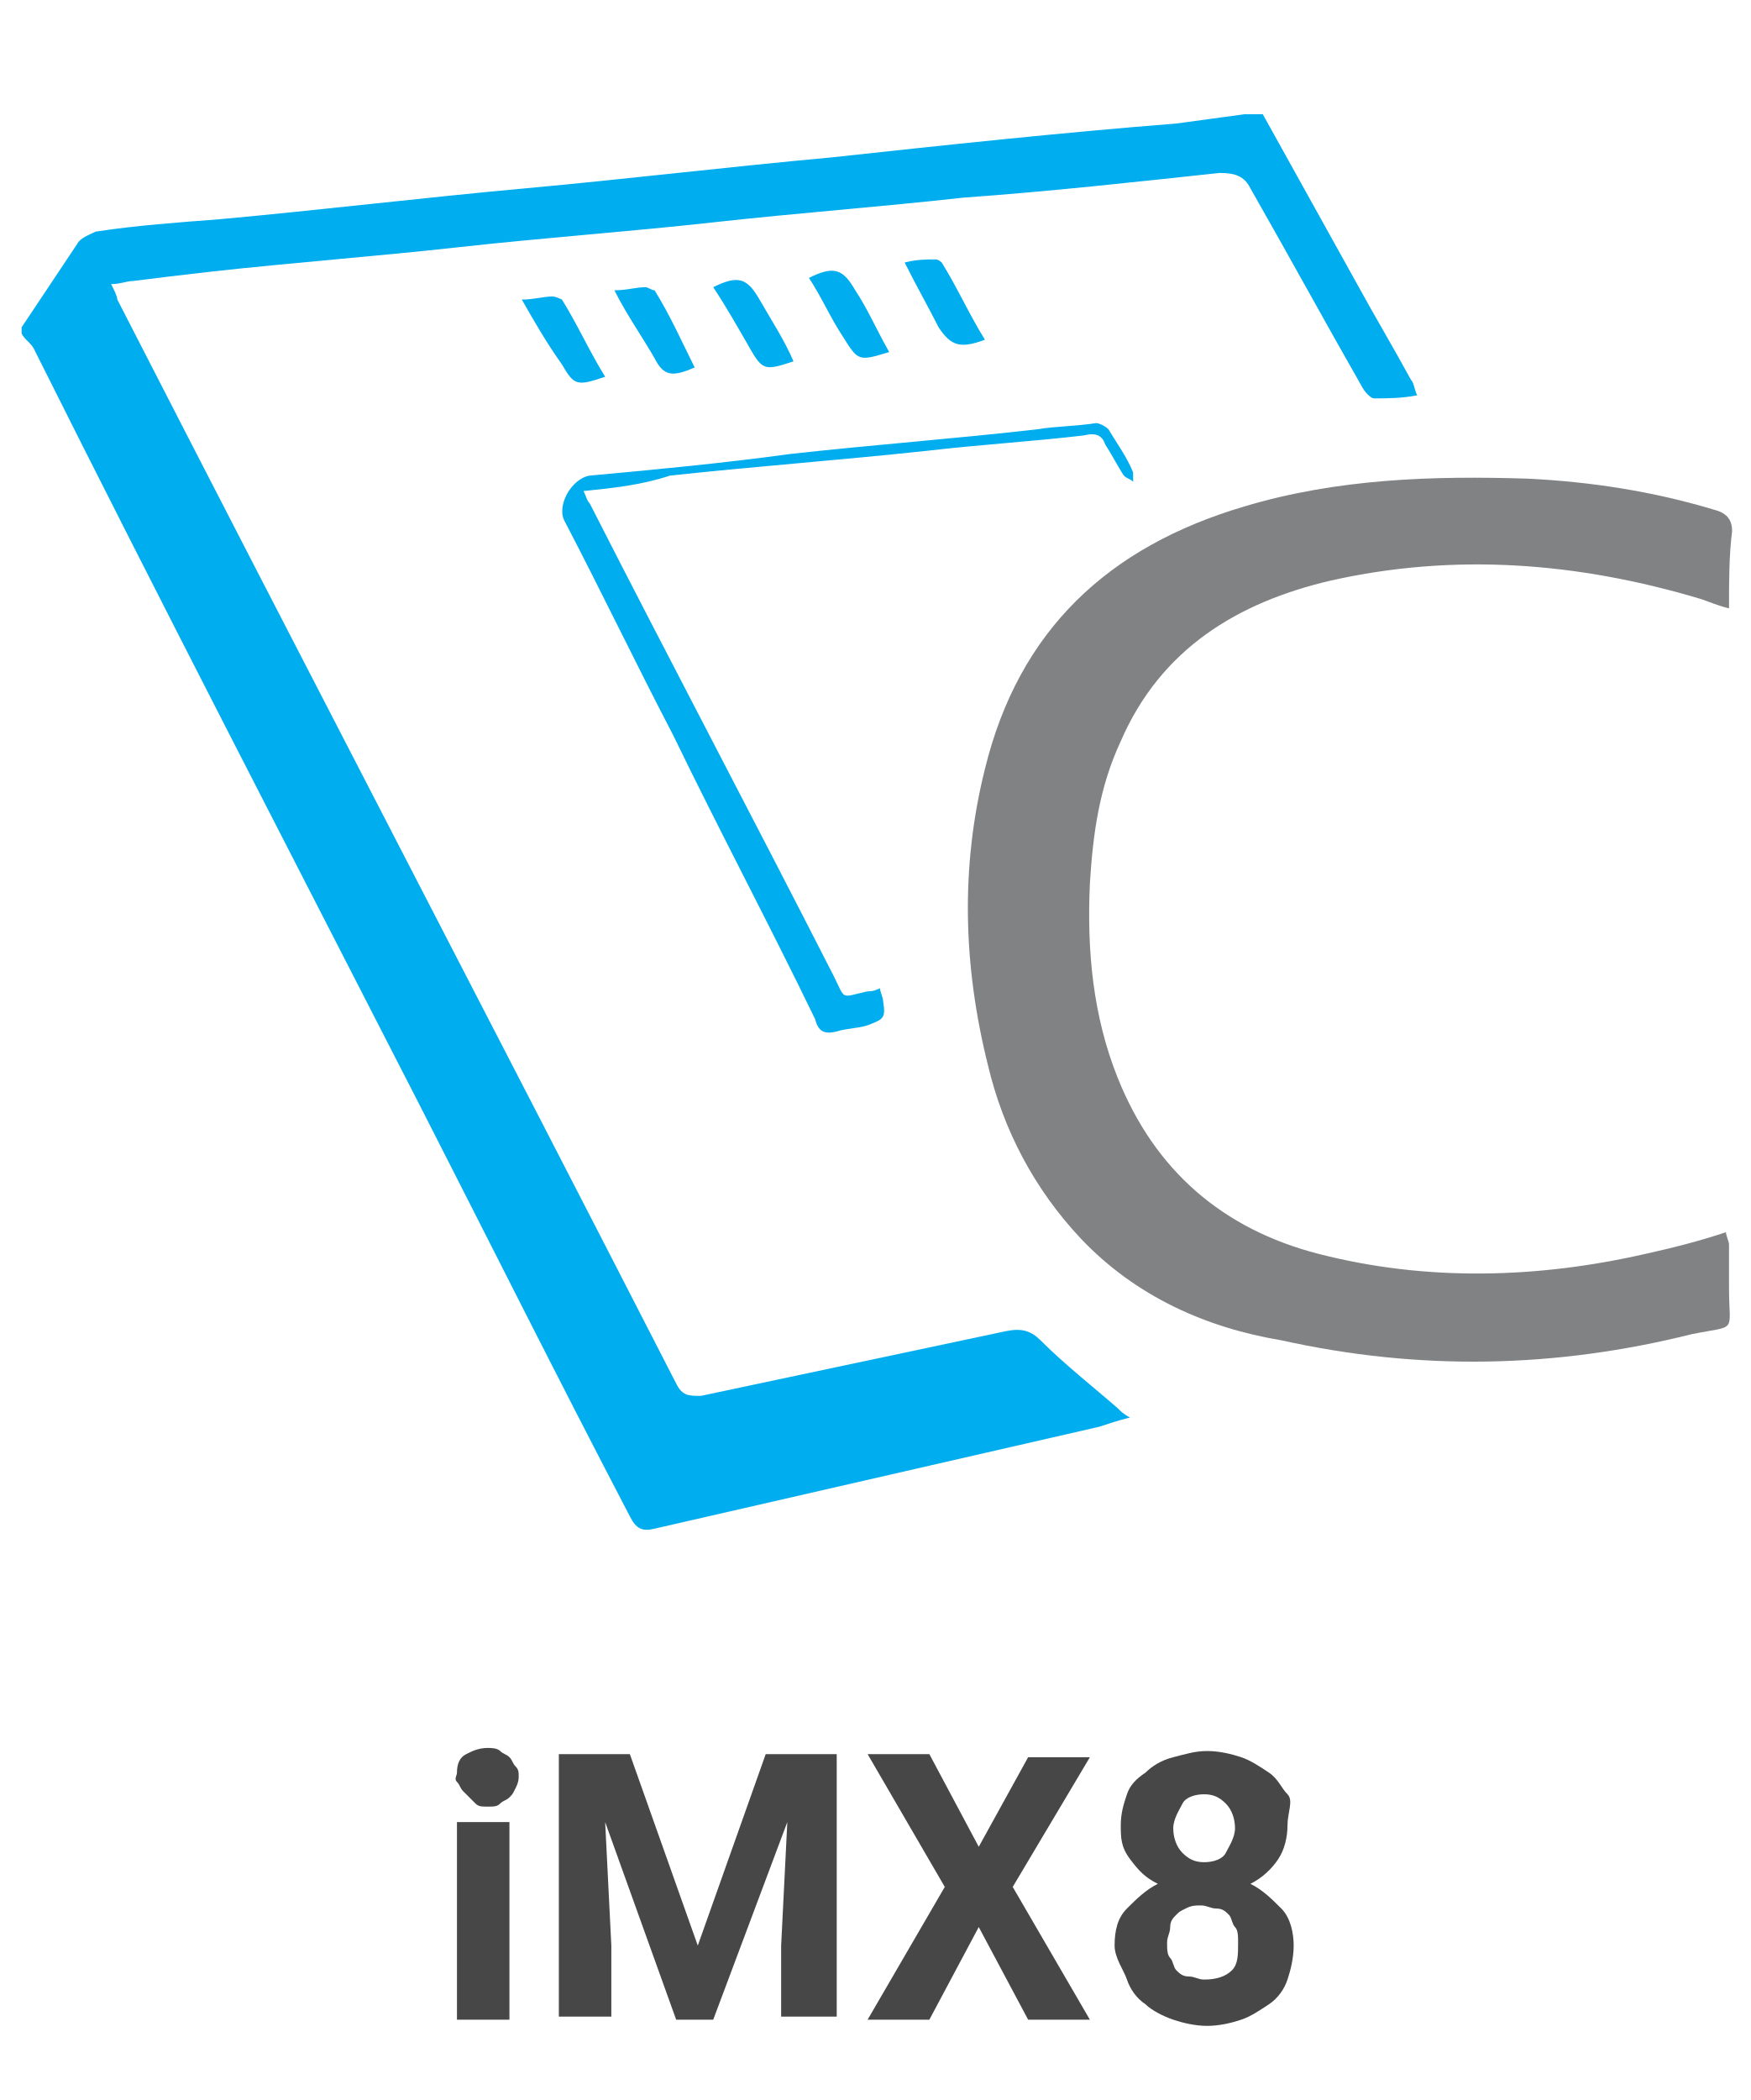
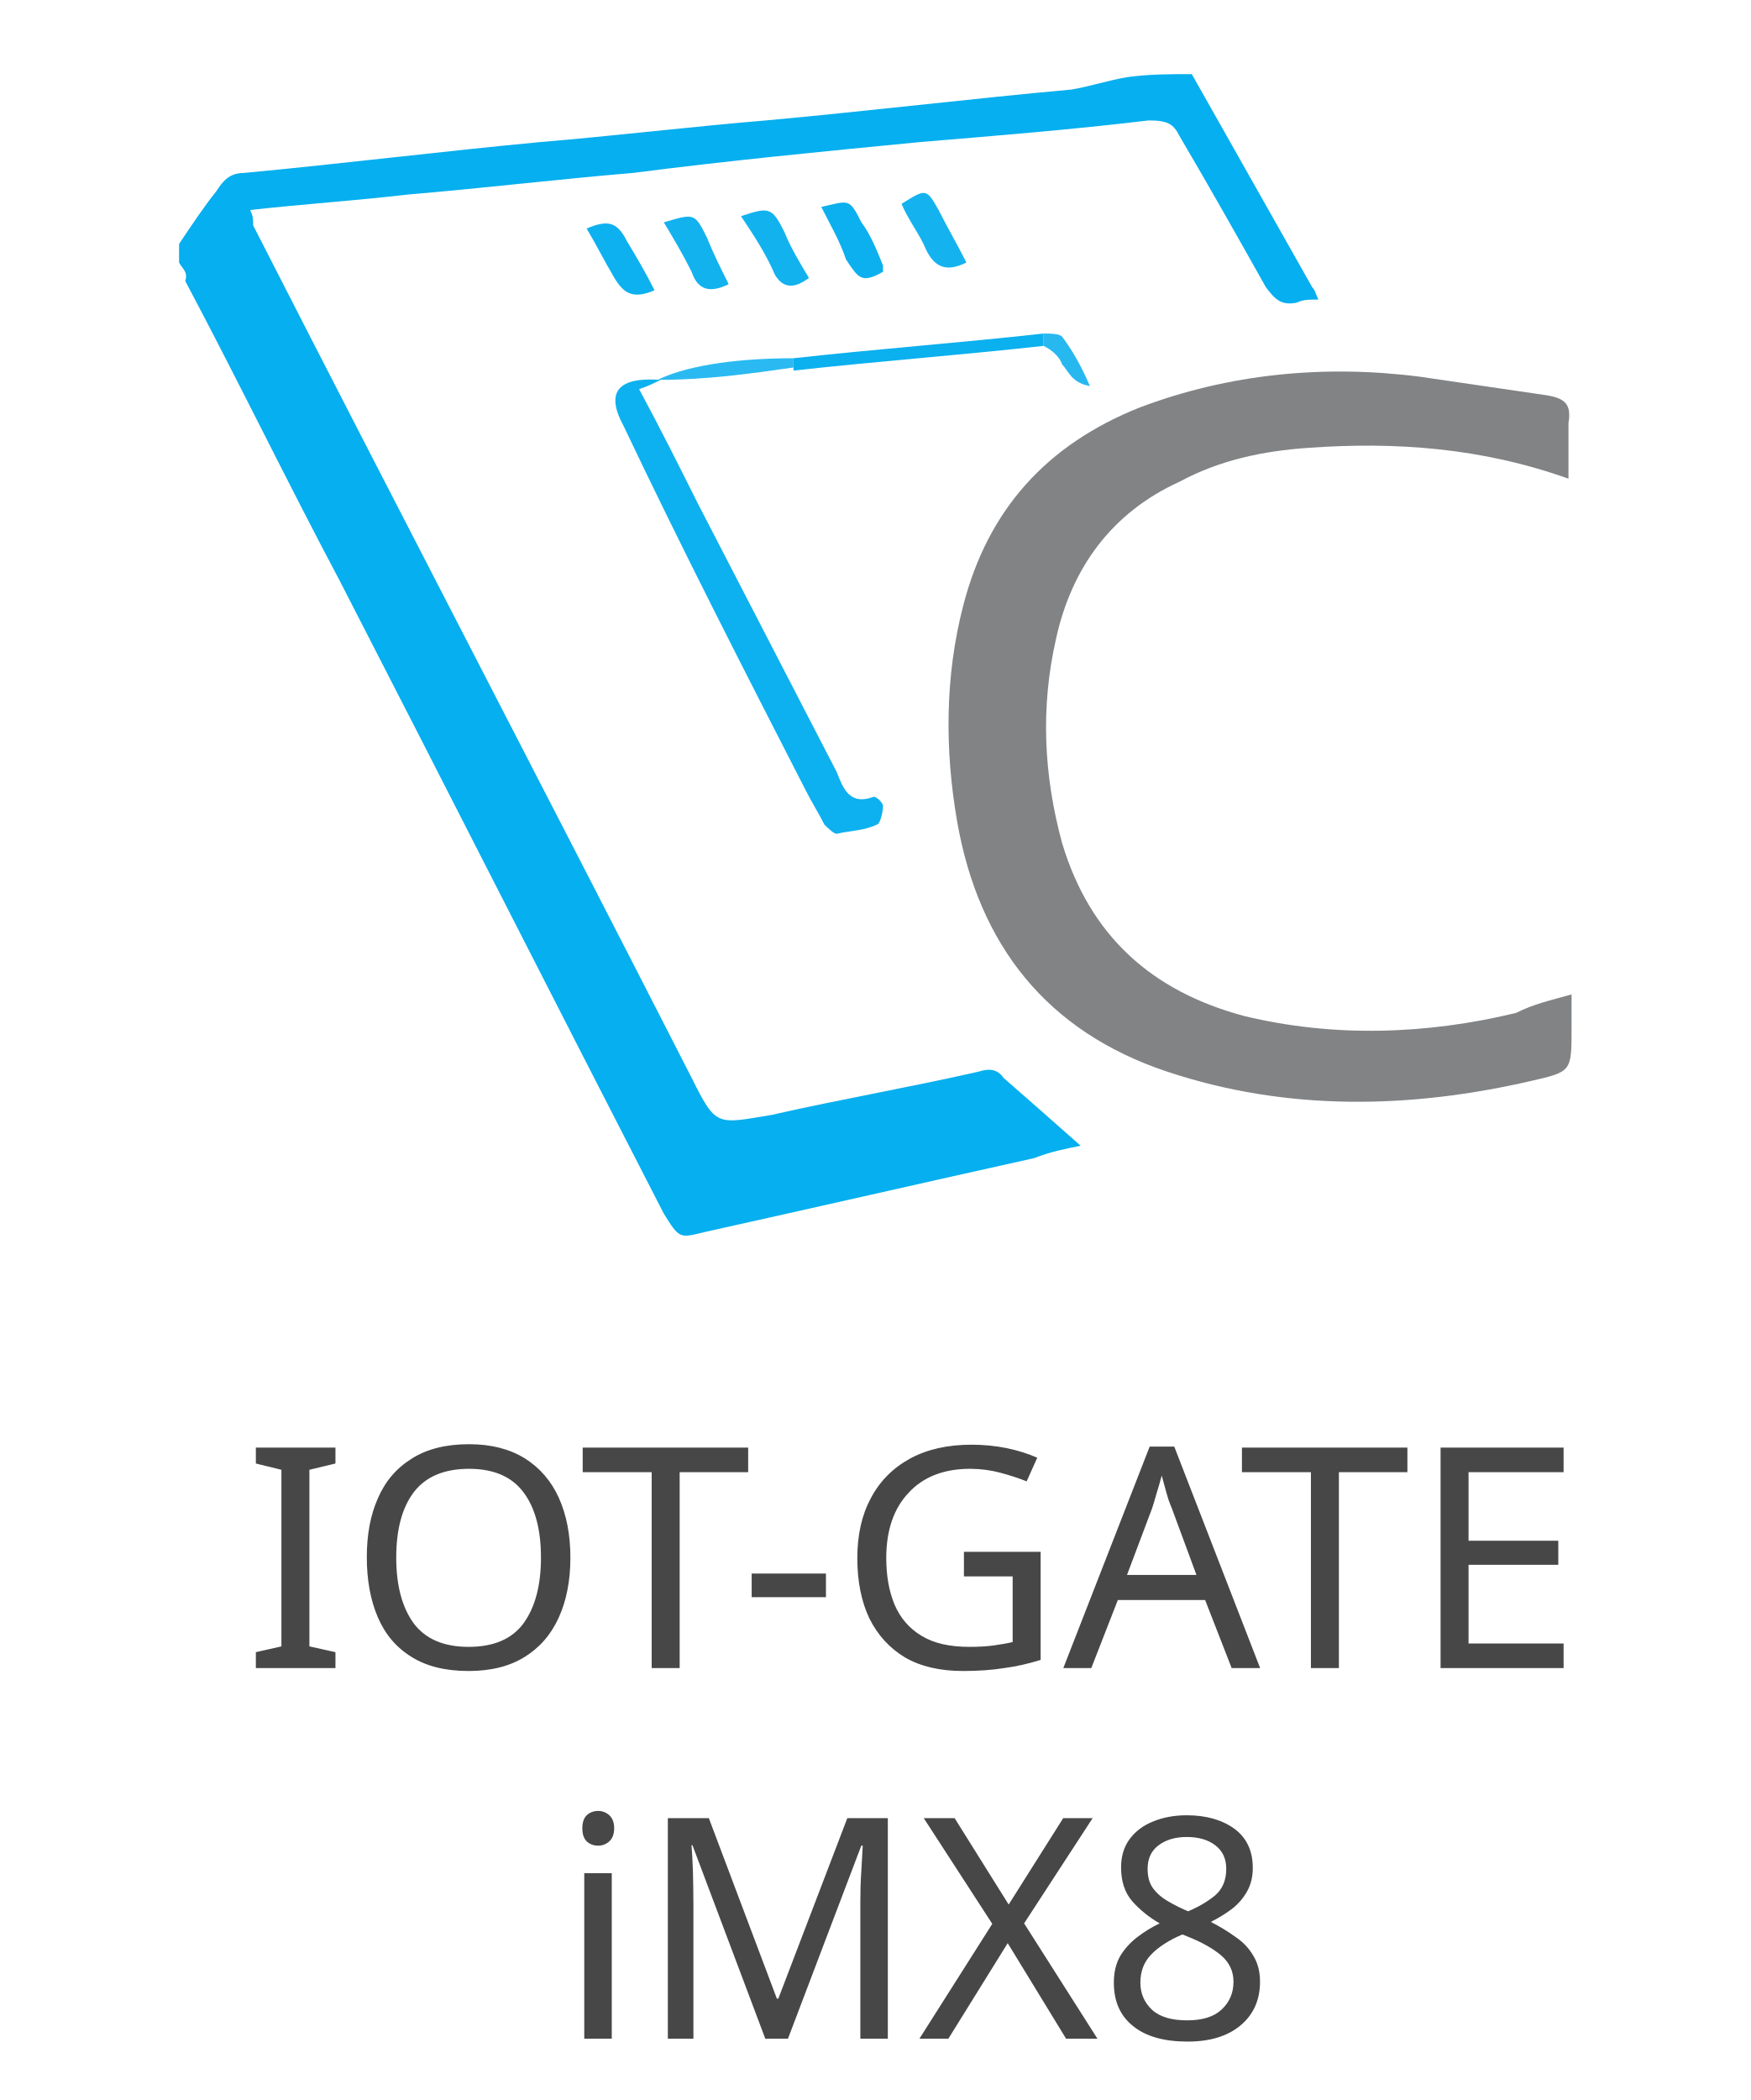
<svg xmlns="http://www.w3.org/2000/svg" version="1.1" id="Layer_1" x="0px" y="0px" viewBox="0 0 56.7 68" style="enable-background:new 0 0 56.7 68;" xml:space="preserve">
  <style type="text/css">
- 	.st0{fill:#474747;}
- 	.st1{fill:#808284;}
- 	.st2{fill:#00ADEF;}
+ 	.st0{enable-background:new    ;}
+ 	.st1{fill:#474747;}
+ 	.st2{font-family:'SourceSansPro-SemiBold';}
+ 	.st3{font-size:10px;}
+ 	.st4{fill:#06AFEF;}
+ 	.st5{fill:#818385;}
+ 	.st6{fill:#0DB1EF;}
+ 	.st7{fill:#0BB0EF;}
+ 	.st8{fill:#14B3EF;}
+ 	.st9{fill:#0CB0EE;}
+ 	.st10{fill:#12B2EF;}
+ 	.st11{fill:#0EB1EF;}
+ 	.st12{fill:#2ABAF1;}
+ 	.st13{fill:#27B8F0;}
</style>
-   <g>
-     <path class="st0" d="M14.8,57.4c0-0.3,0.1-0.5,0.3-0.6s0.4-0.2,0.7-0.2c0.1,0,0.3,0,0.4,0.1c0.1,0.1,0.2,0.1,0.3,0.2   s0.1,0.2,0.2,0.3c0.1,0.1,0.1,0.2,0.1,0.3s0,0.2-0.1,0.4s-0.1,0.2-0.2,0.3c-0.1,0.1-0.2,0.1-0.3,0.2s-0.2,0.1-0.4,0.1   s-0.3,0-0.4-0.1S15.1,58.1,15,58s-0.1-0.2-0.2-0.3S14.8,57.5,14.8,57.4z M16.5,65.4h-1.7V59h1.7V65.4z" />
-     <path class="st0" d="M20.4,56.8l2.2,6.2l2.2-6.2h2.3v8.5h-1.8V63l0.2-4l-2.4,6.4h-1.2L19.6,59l0.2,4v2.3h-1.7v-8.5   C18.1,56.8,20.4,56.8,20.4,56.8z" />
-     <path class="st0" d="M31.7,59.8l1.6-2.9h2l-2.5,4.2l2.5,4.3h-2l-1.6-3l-1.6,3h-2l2.5-4.3l-2.5-4.3h2L31.7,59.8z" />
-     <path class="st0" d="M41.7,59.1c0,0.4-0.1,0.8-0.3,1.1s-0.5,0.6-0.9,0.8c0.4,0.2,0.7,0.5,1,0.8s0.4,0.8,0.4,1.2s-0.1,0.8-0.2,1.1   c-0.1,0.3-0.3,0.6-0.6,0.8s-0.6,0.4-0.9,0.5s-0.7,0.2-1.1,0.2c-0.4,0-0.8-0.1-1.1-0.2s-0.7-0.3-0.9-0.5c-0.3-0.2-0.5-0.5-0.6-0.8   c-0.1-0.3-0.4-0.7-0.4-1.1c0-0.5,0.1-0.9,0.4-1.2s0.6-0.6,1-0.8c-0.4-0.2-0.6-0.4-0.9-0.8s-0.3-0.7-0.3-1.1c0-0.4,0.1-0.7,0.2-1   c0.1-0.3,0.3-0.5,0.6-0.7c0.2-0.2,0.5-0.4,0.9-0.5s0.7-0.2,1.1-0.2s0.8,0.1,1.1,0.2s0.6,0.3,0.9,0.5s0.4,0.5,0.6,0.7   S41.7,58.7,41.7,59.1z M40.1,62.9c0-0.2,0-0.4-0.1-0.5s-0.1-0.3-0.2-0.4s-0.2-0.2-0.4-0.2s-0.3-0.1-0.5-0.1s-0.3,0-0.5,0.1   s-0.2,0.1-0.3,0.2s-0.2,0.2-0.2,0.4s-0.1,0.3-0.1,0.5s0,0.4,0.1,0.5s0.1,0.3,0.2,0.4s0.2,0.2,0.4,0.2s0.3,0.1,0.5,0.1   c0.4,0,0.7-0.1,0.9-0.3S40.1,63.3,40.1,62.9z M40,59.2c0-0.3-0.1-0.6-0.3-0.8s-0.4-0.3-0.7-0.3s-0.6,0.1-0.7,0.3S38,58.9,38,59.2   s0.1,0.6,0.3,0.8s0.4,0.3,0.7,0.3s0.6-0.1,0.7-0.3S40,59.5,40,59.2z" />
-   </g>
-   <g>
-     <path class="st1" d="M56,19.7c-0.4-0.1-0.6-0.2-0.9-0.3c-4-1.2-8-1.5-12-0.6c-3,0.7-5.5,2.2-6.8,5.2c-0.7,1.5-0.9,3-1,4.6   c-0.1,2.2,0.1,4.3,0.9,6.3c1.2,3,3.4,4.9,6.5,5.7c3.5,0.9,7.1,0.8,10.6,0c0.9-0.2,1.7-0.4,2.6-0.7c0,0.1,0.1,0.3,0.1,0.4   c0,0.5,0,1,0,1.4c0,1.5,0.3,1.2-1.2,1.5c-4.4,1.1-8.8,1.2-13.3,0.2C39.1,43,36.8,42,35,40.1c-1.5-1.6-2.5-3.5-3-5.6   c-0.8-3.2-0.9-6.4-0.1-9.6c1.1-4.5,4-7.2,8.4-8.5c3-0.9,6.1-1,9.2-0.9c2,0.1,4,0.4,6,1c0.4,0.1,0.6,0.3,0.6,0.7   C56,18,56,18.8,56,19.7z" />
+   <text transform="matrix(1 0 0 1 7.8803 54.0146)" class="st0">
+     <tspan x="0" y="0" class="st1 st2 st3">IOT-GATE </tspan>
+     <tspan x="10.2" y="12" class="st1 st2 st3">iMX8</tspan>
+   </text>
+   <g id="_x36_Quoqn_1_">
    <g>
-       <path class="st2" d="M40.9,3.7c1,1.8,2,3.6,3,5.4c0.6,1.1,1.2,2.1,1.8,3.2c0.1,0.1,0.1,0.3,0.2,0.5c-0.5,0.1-1,0.1-1.4,0.1    c-0.1,0-0.3-0.2-0.4-0.4c-1.2-2.1-2.4-4.3-3.6-6.4c-0.2-0.4-0.5-0.5-1-0.5c-2.8,0.3-5.5,0.6-8.3,0.8c-2.7,0.3-5.4,0.5-8.1,0.8    S17.6,7.7,14.9,8c-2.7,0.3-5.4,0.5-8.1,0.8C5.9,8.9,5.1,9,4.3,9.1c-0.2,0-0.4,0.1-0.7,0.1c0.1,0.2,0.2,0.4,0.2,0.5    c6,11.7,12.1,23.4,18.1,35.1c0.2,0.4,0.4,0.4,0.8,0.4c3.3-0.7,6.6-1.4,9.9-2.1c0.5-0.1,0.8,0,1.1,0.3c0.8,0.8,1.7,1.5,2.5,2.2    c0.1,0.1,0.2,0.2,0.4,0.3c-0.4,0.1-0.7,0.2-1,0.3c-4.8,1.1-9.6,2.2-14.4,3.3c-0.4,0.1-0.6,0-0.8-0.4c-2.3-4.4-4.5-8.8-6.8-13.3    C9.4,27.6,5.2,19.5,1.1,11.3C1,11.1,0.8,11,0.7,10.8c0-0.1,0-0.1,0-0.2c0.6-0.9,1.2-1.8,1.8-2.7c0.1-0.2,0.4-0.3,0.6-0.4    c1.3-0.2,2.7-0.3,4-0.4c3.3-0.3,6.6-0.7,9.9-1s6.6-0.7,9.9-1c3.7-0.4,7.4-0.8,11.2-1.1c0.7-0.1,1.5-0.2,2.2-0.3    C40.5,3.7,40.7,3.7,40.9,3.7z" />
-       <path class="st2" d="M18.9,15.9c0.1,0.2,0.1,0.3,0.2,0.4c2.6,5.1,5.3,10.2,7.9,15.3c0.4,0.8,0.2,0.7,1.1,0.5c0.1,0,0.2,0,0.4-0.1    c0,0.1,0.1,0.3,0.1,0.4c0.1,0.6,0,0.6-0.5,0.8c-0.3,0.1-0.7,0.1-1,0.2c-0.4,0.1-0.6,0-0.7-0.4c-1.5-3.1-3.1-6.1-4.6-9.2    c-1.2-2.3-2.3-4.6-3.5-6.9c-0.3-0.5,0.2-1.4,0.8-1.5c2.2-0.2,4.3-0.4,6.5-0.7c2.7-0.3,5.4-0.5,8-0.8c0.6-0.1,1.3-0.1,1.9-0.2    c0.1,0,0.3,0.1,0.4,0.2c0.3,0.5,0.6,0.9,0.8,1.4c0,0.1,0,0.2,0,0.3c-0.1-0.1-0.2-0.1-0.3-0.2c-0.2-0.3-0.4-0.7-0.6-1    c-0.1-0.3-0.3-0.4-0.7-0.3c-1.7,0.2-3.4,0.3-5.1,0.5c-2.8,0.3-5.5,0.5-8.3,0.8C20.8,15.7,19.9,15.8,18.9,15.9z" />
-       <path class="st2" d="M29.3,8.5c0.4-0.1,0.7-0.1,1-0.1c0.1,0,0.2,0.1,0.2,0.1c0.5,0.8,0.9,1.7,1.4,2.5c-0.8,0.3-1.1,0.2-1.5-0.4    C30.1,10,29.7,9.3,29.3,8.5z" />
-       <path class="st2" d="M28.8,11.4c-1,0.3-1,0.3-1.5-0.5c-0.4-0.6-0.7-1.3-1.1-1.9c0.8-0.4,1.1-0.3,1.5,0.4    C28.1,10,28.4,10.7,28.8,11.4z" />
-       <path class="st2" d="M16.9,9.7c0.4,0,0.7-0.1,1-0.1c0.1,0,0.3,0.1,0.3,0.1c0.5,0.8,0.9,1.7,1.4,2.5c-0.9,0.3-1,0.3-1.4-0.4    C17.7,11.1,17.3,10.4,16.9,9.7z" />
-       <path class="st2" d="M19.9,9.4c0.4,0,0.7-0.1,1-0.1c0.1,0,0.2,0.1,0.3,0.1c0.5,0.8,0.9,1.7,1.3,2.5c-0.7,0.3-1,0.3-1.3-0.3    C20.8,10.9,20.3,10.2,19.9,9.4z" />
-       <path class="st2" d="M25.7,11.7c-0.9,0.3-1,0.3-1.4-0.4s-0.8-1.4-1.2-2c0.8-0.4,1.1-0.3,1.5,0.4S25.4,11,25.7,11.7z" />
+       <path class="st4" d="M38.6,2.4c1.3,2.3,2.6,4.6,3.9,6.9c0.1,0.1,0.1,0.2,0.2,0.4c-0.3,0-0.5,0-0.7,0.1c-0.5,0.1-0.7-0.1-1-0.5    c-0.9-1.6-1.8-3.2-2.8-4.9c-0.2-0.4-0.4-0.5-1-0.5c-2.5,0.3-5,0.5-7.4,0.7c-3.1,0.3-6.2,0.6-9.3,1c-2.4,0.2-4.9,0.5-7.3,0.7    c-1.7,0.2-3.3,0.3-5.1,0.5c0.1,0.2,0.1,0.3,0.1,0.5c4.7,9.2,9.5,18.4,14.2,27.6c0.8,1.6,0.8,1.5,2.6,1.2c2.2-0.5,4.5-0.9,6.7-1.4    c0.3-0.1,0.6-0.1,0.8,0.2c0.8,0.7,1.6,1.4,2.5,2.2c-0.5,0.1-1,0.2-1.5,0.4c-3.6,0.8-7.1,1.6-10.7,2.4c-0.8,0.2-0.8,0.2-1.3-0.6    c-3.5-6.8-7-13.7-10.5-20.5c-1.7-3.2-3.3-6.5-5-9.7C6.1,8.8,5.9,8.7,5.8,8.5c0-0.2,0-0.4,0-0.6C6.2,7.3,6.6,6.7,7,6.2    c0.2-0.3,0.4-0.6,0.9-0.6c3.2-0.3,6.4-0.7,9.6-1c2.4-0.2,4.9-0.5,7.3-0.7c3.3-0.3,6.6-0.7,9.9-1c0.6-0.1,1.2-0.3,1.8-0.4    C37.2,2.4,37.9,2.4,38.6,2.4z" />
+       <path class="st5" d="M50.9,32.2c0,0.4,0,0.8,0,1.1c0,1.4,0,1.4-1.3,1.7c-3.9,0.9-7.9,1-11.8-0.3c-3.9-1.3-6.1-4.1-6.8-8.1    c-0.4-2.3-0.4-4.7,0.2-7c0.8-3.1,2.7-5.2,5.7-6.4c2.9-1.1,6-1.4,9.1-1c1.4,0.2,2.7,0.4,4.1,0.6c0.6,0.1,0.8,0.3,0.7,0.9    c0,0.6,0,1.2,0,1.8c-2.8-1-5.6-1.2-8.4-1c-1.5,0.1-2.9,0.4-4.2,1.1c-2.2,1-3.5,2.8-4,5.1c-0.5,2.2-0.4,4.4,0.2,6.6    c0.9,3,2.9,4.8,5.9,5.6c2.9,0.7,5.9,0.6,8.8-0.1C49.7,32.5,50.2,32.4,50.9,32.2z" />
+       <path class="st6" d="M21.4,12.3c-0.2,0.1-0.4,0.2-0.7,0.3c0.7,1.3,1.3,2.5,1.9,3.7c1.5,2.9,3,5.8,4.5,8.7c0.2,0.5,0.4,1.1,1.2,0.8    c0.1,0,0.3,0.2,0.3,0.3c0,0.2-0.1,0.6-0.2,0.6c-0.4,0.2-0.9,0.2-1.3,0.3c-0.1,0-0.3-0.2-0.4-0.3c-0.2-0.4-0.4-0.7-0.6-1.1    c-2-3.9-4-7.8-5.9-11.8C19.6,12.7,20,12.2,21.4,12.3z" />
+       <path class="st7" d="M25.7,11.6c2.7-0.3,5.4-0.5,8.1-0.8c0,0.1,0,0.2,0,0.4c-2.7,0.3-5.4,0.5-8.1,0.8    C25.7,11.9,25.7,11.7,25.7,11.6z" />
+       <path class="st8" d="M31.3,8.5c-0.6,0.3-1,0.2-1.3-0.4c-0.2-0.5-0.6-1-0.8-1.5C30,6.1,30,6.1,30.4,6.8C30.7,7.4,31,7.9,31.3,8.5z" />
+       <path class="st9" d="M26.6,6.7c0.9-0.2,0.9-0.3,1.3,0.5c0.3,0.4,0.5,0.9,0.7,1.4c0,0.1,0,0.1,0,0.2c-0.7,0.4-0.8,0.2-1.2-0.4    C27.2,7.8,26.9,7.3,26.6,6.7z" />
+       <path class="st10" d="M24,7c0.9-0.3,1-0.3,1.4,0.5c0.2,0.5,0.5,1,0.8,1.5c-0.4,0.3-0.8,0.4-1.1-0.1C24.8,8.2,24.4,7.6,24,7z" />
+       <path class="st10" d="M23.6,9.2c-0.6,0.3-1,0.2-1.2-0.4c-0.3-0.6-0.6-1.1-0.9-1.6c1-0.3,1-0.3,1.4,0.5C23.1,8.2,23.3,8.6,23.6,9.2    z" />
+       <path class="st11" d="M21.2,9.4c-0.7,0.3-1,0.1-1.3-0.4c-0.3-0.5-0.6-1.1-0.9-1.6c0.7-0.3,1-0.2,1.3,0.4    C20.6,8.3,20.9,8.8,21.2,9.4z" />
+       <path class="st12" d="M25.7,11.6c0,0.1,0,0.2,0,0.3c-1.4,0.2-2.8,0.4-4.4,0.4C22.1,11.9,23.6,11.6,25.7,11.6z" />
+       <path class="st13" d="M33.8,11.2c0-0.1,0-0.2,0-0.4c0.2,0,0.5,0,0.6,0.1c0.3,0.4,0.6,0.9,0.9,1.6c-0.6-0.1-0.7-0.5-0.9-0.7    C34.3,11.5,34,11.3,33.8,11.2z" />
    </g>
  </g>
</svg>
